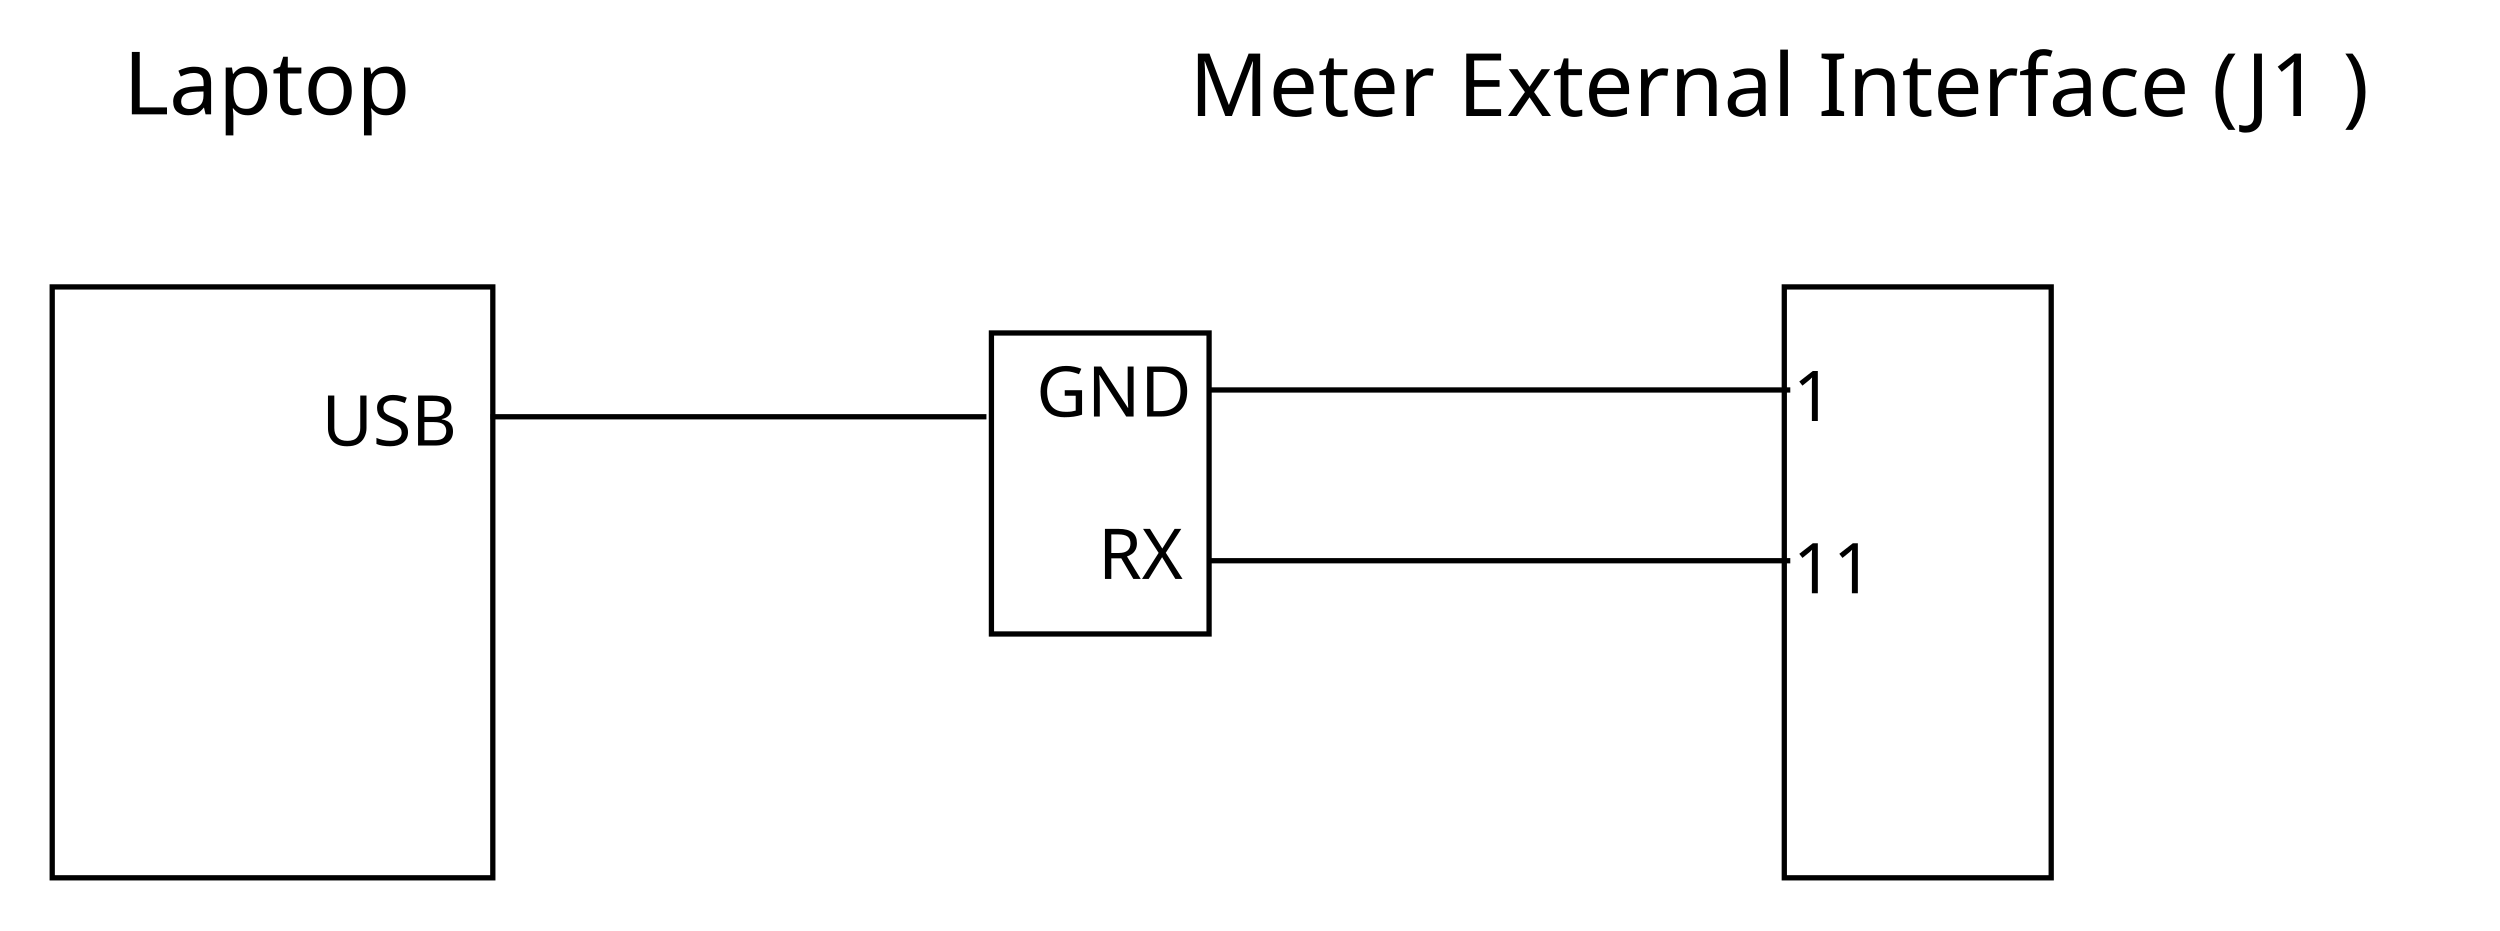
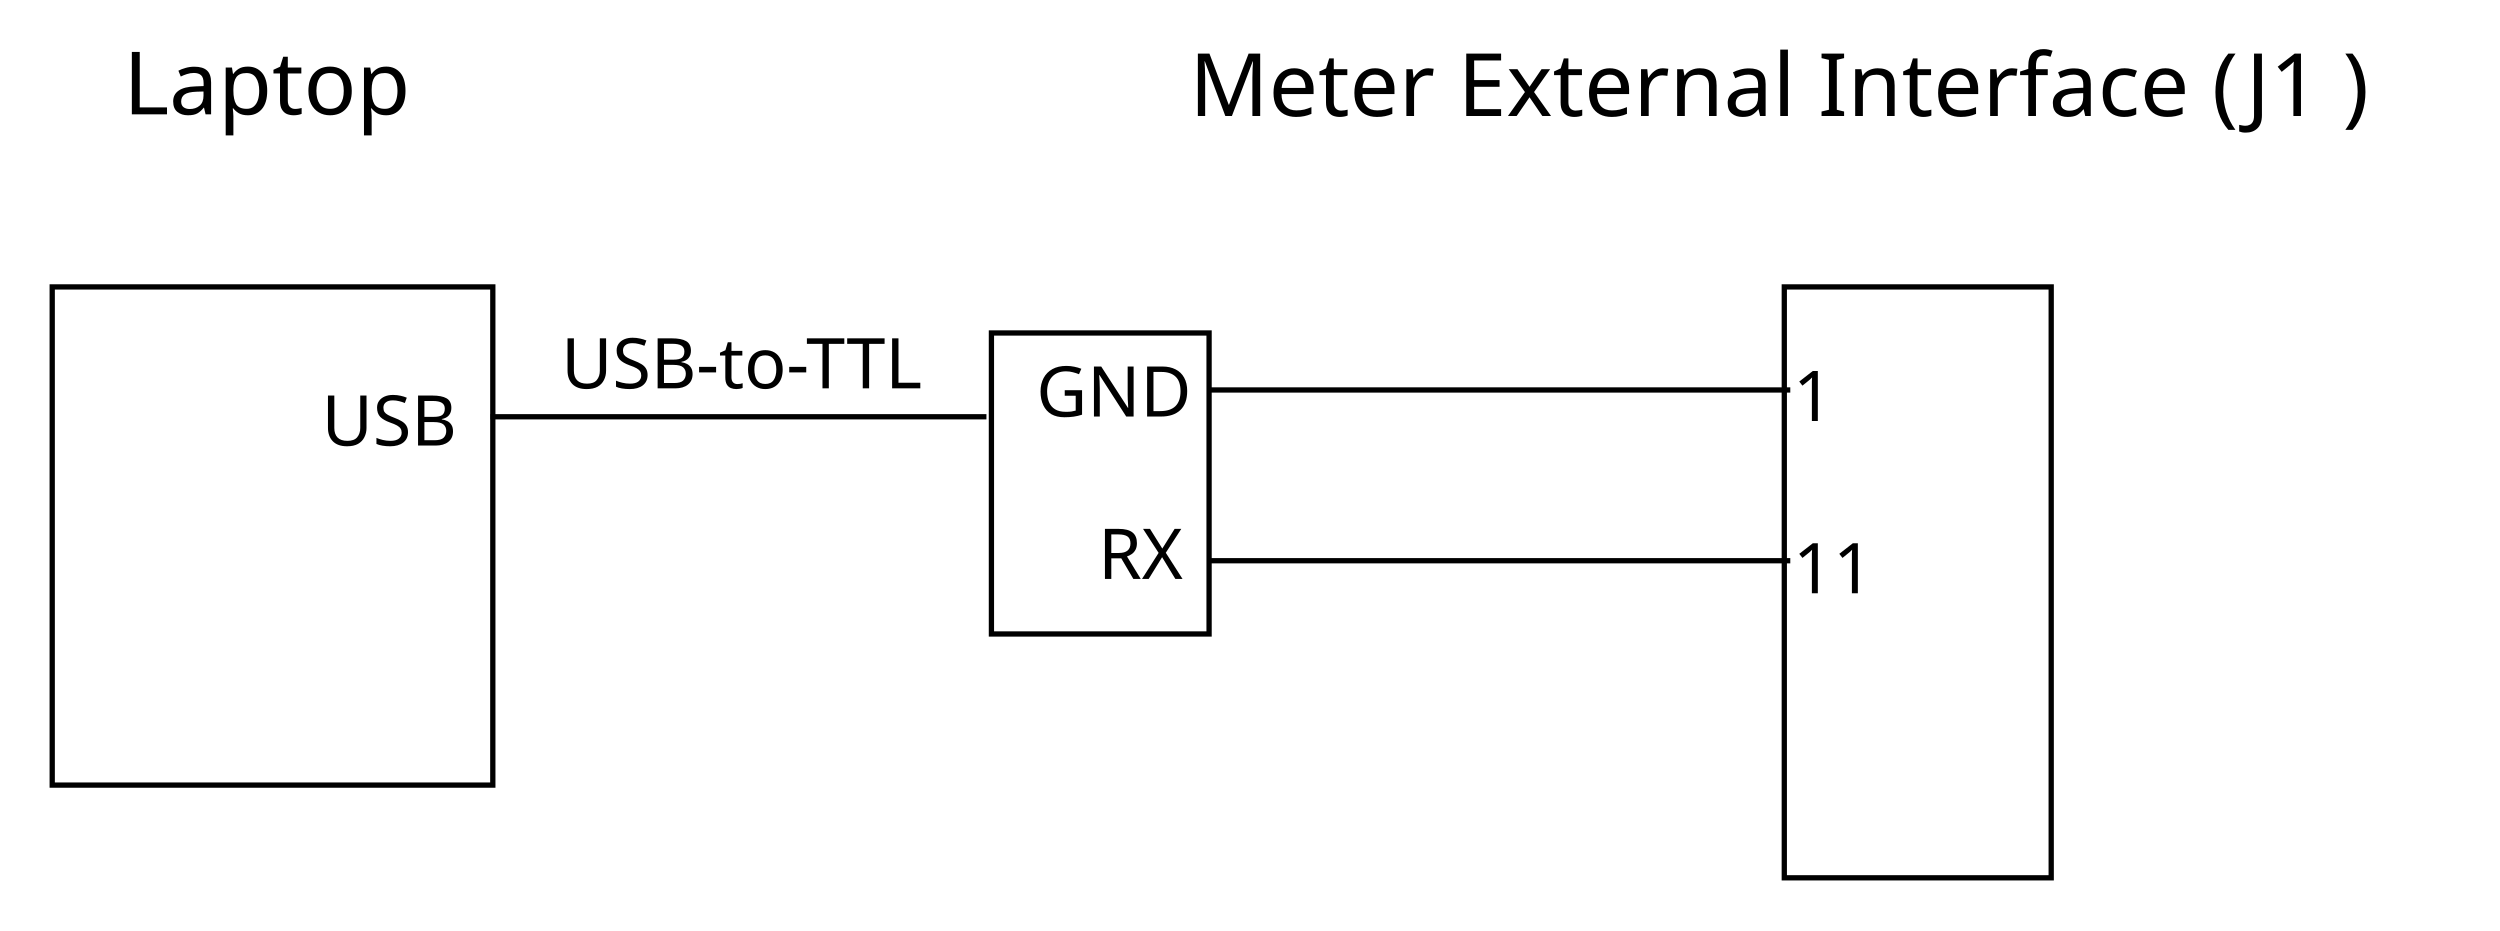
<svg xmlns="http://www.w3.org/2000/svg" width="100.846mm" height="37.516mm" viewBox="0 0 100.846 37.516" version="1.1" id="svg1">
  <defs id="defs1" />
  <g id="layer1" transform="translate(-43.83268,-43.60826)">
    <rect style="fill:none;stroke:#000000;stroke-width:0.213;stroke-dasharray:none" id="rect1" width="10.767" height="23.836" x="115.808" y="55.182" />
    <text xml:space="preserve" style="font-style:normal;font-variant:normal;font-weight:normal;font-stretch:normal;font-size:13.333px;line-height:1;font-family:sans-serif;-inkscape-font-specification:sans-serif;font-variant-ligatures:normal;font-variant-position:normal;font-variant-caps:normal;font-variant-numeric:normal;font-variant-alternates:normal;font-variant-east-asian:normal;font-feature-settings:normal;font-variation-settings:normal;text-indent:0;text-align:center;text-decoration-line:none;text-decoration-style:solid;text-decoration-color:#000000;letter-spacing:0px;word-spacing:0px;text-transform:none;writing-mode:lr-tb;direction:ltr;text-orientation:mixed;dominant-baseline:auto;baseline-shift:baseline;text-anchor:start;white-space:normal;shape-padding:0;shape-margin:0;inline-size:0;opacity:1;vector-effect:none;fill:#000000;fill-opacity:1;stroke:none;stroke-width:0.983;stroke-linecap:butt;stroke-linejoin:miter;stroke-miterlimit:4;stroke-dasharray:none;stroke-dashoffset:0;stroke-opacity:1;-inkscape-stroke:none;stop-color:#000000;stop-opacity:1" x="395.017" y="357.64" id="text1" transform="matrix(0.2645833,0,0,0.2645833,-12.70482,-46.33715)">
      <tspan id="tspan1" x="395.017" y="357.64" style="font-size:13.333px">Meter External Interface (J1 )</tspan>
    </text>
    <text xml:space="preserve" style="font-style:normal;font-variant:normal;font-weight:normal;font-stretch:normal;font-size:10.667px;line-height:1;font-family:sans-serif;-inkscape-font-specification:sans-serif;font-variant-ligatures:normal;font-variant-position:normal;font-variant-caps:normal;font-variant-numeric:normal;font-variant-alternates:normal;font-variant-east-asian:normal;font-feature-settings:normal;font-variation-settings:normal;text-indent:0;text-align:center;text-decoration-line:none;text-decoration-style:solid;text-decoration-color:#000000;letter-spacing:0px;word-spacing:0px;text-transform:none;writing-mode:lr-tb;direction:ltr;text-orientation:mixed;dominant-baseline:auto;baseline-shift:baseline;text-anchor:start;white-space:normal;shape-padding:0;shape-margin:0;inline-size:0;opacity:1;vector-effect:none;fill:#000000;fill-opacity:1;stroke:none;stroke-width:0.983;stroke-linecap:butt;stroke-linejoin:miter;stroke-miterlimit:4;stroke-dasharray:none;stroke-dashoffset:0;stroke-opacity:1;-inkscape-stroke:none;stop-color:#000000;stop-opacity:1" x="441.03" y="217.006" id="text2" transform="matrix(0.2645833,0,0,0.2645833,-0.5291667,3.175)">
      <tspan id="tspan2" x="441.03" y="217.006">1</tspan>
    </text>
    <text xml:space="preserve" style="font-style:normal;font-variant:normal;font-weight:normal;font-stretch:normal;font-size:10.667px;line-height:1;font-family:sans-serif;-inkscape-font-specification:sans-serif;font-variant-ligatures:normal;font-variant-position:normal;font-variant-caps:normal;font-variant-numeric:normal;font-variant-alternates:normal;font-variant-east-asian:normal;font-feature-settings:normal;font-variation-settings:normal;text-indent:0;text-align:center;text-decoration-line:none;text-decoration-style:solid;text-decoration-color:#000000;letter-spacing:0px;word-spacing:0px;text-transform:none;writing-mode:lr-tb;direction:ltr;text-orientation:mixed;dominant-baseline:auto;baseline-shift:baseline;text-anchor:start;white-space:normal;shape-padding:0;shape-margin:0;inline-size:0;opacity:1;vector-effect:none;fill:#000000;fill-opacity:1;stroke:none;stroke-width:0.983;stroke-linecap:butt;stroke-linejoin:miter;stroke-miterlimit:4;stroke-dasharray:none;stroke-dashoffset:0;stroke-opacity:1;-inkscape-stroke:none;stop-color:#000000;stop-opacity:1" x="444.799" y="239.271" id="text3" transform="matrix(0.2645833,0,0,0.2645833,-1.526393,4.233333)">
      <tspan id="tspan3" x="444.799" y="239.271">11</tspan>
    </text>
    <path style="fill:none;stroke:#000000;stroke-width:0.213;stroke-dasharray:none" d="M 116.05,59.339 H 92.541" id="path3" />
    <path style="fill:none;stroke:#000000;stroke-width:0.213;stroke-dasharray:none" d="M 116.05,66.227 H 92.666" id="path4" />
-     <rect style="fill:none;stroke:#000000;stroke-width:0.213;stroke-dasharray:none" id="rect4" width="17.773" height="23.836" x="45.939" y="55.182" />
+     <rect style="fill:none;stroke:#000000;stroke-width:0.213;stroke-dasharray:none" id="rect4" width="17.773" height="20.096" x="45.939" y="55.182" />
    <text xml:space="preserve" style="font-style:normal;font-variant:normal;font-weight:normal;font-stretch:normal;font-size:13.333px;line-height:1;font-family:sans-serif;-inkscape-font-specification:sans-serif;font-variant-ligatures:normal;font-variant-position:normal;font-variant-caps:normal;font-variant-numeric:normal;font-variant-alternates:normal;font-variant-east-asian:normal;font-feature-settings:normal;font-variation-settings:normal;text-indent:0;text-align:center;text-decoration-line:none;text-decoration-style:solid;text-decoration-color:#000000;letter-spacing:0px;word-spacing:0px;text-transform:none;writing-mode:lr-tb;direction:ltr;text-orientation:mixed;dominant-baseline:auto;baseline-shift:baseline;text-anchor:start;white-space:normal;shape-padding:0;shape-margin:0;inline-size:0;opacity:1;vector-effect:none;fill:#000000;fill-opacity:1;stroke:none;stroke-width:0.983;stroke-linecap:butt;stroke-linejoin:miter;stroke-miterlimit:4;stroke-dasharray:none;stroke-dashoffset:0;stroke-opacity:1;-inkscape-stroke:none;stop-color:#000000;stop-opacity:1" x="191.901" y="235.267" id="text4" transform="matrix(0.2645833,0,0,0.2645833,-1.966055,-14.02714)">
      <tspan id="tspan4" x="191.901" y="235.267" style="font-size:13.333px">Laptop</tspan>
    </text>
    <text xml:space="preserve" style="font-style:normal;font-variant:normal;font-weight:normal;font-stretch:normal;font-size:10.667px;line-height:1;font-family:sans-serif;-inkscape-font-specification:sans-serif;font-variant-ligatures:normal;font-variant-position:normal;font-variant-caps:normal;font-variant-numeric:normal;font-variant-alternates:normal;font-variant-east-asian:normal;font-feature-settings:normal;font-variation-settings:normal;text-indent:0;text-align:center;text-decoration-line:none;text-decoration-style:solid;text-decoration-color:#000000;letter-spacing:0px;word-spacing:0px;text-transform:none;writing-mode:lr-tb;direction:ltr;text-orientation:mixed;dominant-baseline:auto;baseline-shift:baseline;text-anchor:start;white-space:normal;shape-padding:0;shape-margin:0;inline-size:0;opacity:1;vector-effect:none;fill:#000000;fill-opacity:1;stroke:none;stroke-width:0.983;stroke-linecap:butt;stroke-linejoin:miter;stroke-miterlimit:4;stroke-dasharray:none;stroke-dashoffset:0;stroke-opacity:1;-inkscape-stroke:none;stop-color:#000000;stop-opacity:1" x="211.421" y="229.726" id="text5" transform="matrix(0.2645833,0,0,0.2645833,0.871508,0.7995662)">
      <tspan id="tspan5" x="211.421" y="229.726" style="font-size:10.667px">USB</tspan>
    </text>
    <rect style="fill:none;stroke:#000000;stroke-width:0.213;stroke-dasharray:none" id="rect5" width="8.78" height="12.142" x="83.825" y="57.04" />
    <text xml:space="preserve" style="font-style:normal;font-variant:normal;font-weight:normal;font-stretch:normal;font-size:10.667px;line-height:1;font-family:sans-serif;-inkscape-font-specification:sans-serif;font-variant-ligatures:normal;font-variant-position:normal;font-variant-caps:normal;font-variant-numeric:normal;font-variant-alternates:normal;font-variant-east-asian:normal;font-feature-settings:normal;font-variation-settings:normal;text-indent:0;text-align:center;text-decoration-line:none;text-decoration-style:solid;text-decoration-color:#000000;letter-spacing:0px;word-spacing:0px;text-transform:none;writing-mode:lr-tb;direction:ltr;text-orientation:mixed;dominant-baseline:auto;baseline-shift:baseline;text-anchor:start;white-space:normal;shape-padding:0;shape-margin:0;inline-size:0;opacity:1;vector-effect:none;fill:#000000;fill-opacity:1;stroke:none;stroke-width:0.983;stroke-linecap:butt;stroke-linejoin:miter;stroke-miterlimit:4;stroke-dasharray:none;stroke-dashoffset:0;stroke-opacity:1;-inkscape-stroke:none;stop-color:#000000;stop-opacity:1" x="323.037" y="321.464" id="text6" transform="matrix(0.2645833,0,0,0.2645833,2.661936,-18.09403)">
      <tspan id="tspan6" x="323.037" y="321.464" style="font-size:10.667px">RX</tspan>
    </text>
    <text xml:space="preserve" style="font-style:normal;font-variant:normal;font-weight:normal;font-stretch:normal;font-size:10.667px;line-height:1;font-family:sans-serif;-inkscape-font-specification:sans-serif;font-variant-ligatures:normal;font-variant-position:normal;font-variant-caps:normal;font-variant-numeric:normal;font-variant-alternates:normal;font-variant-east-asian:normal;font-feature-settings:normal;font-variation-settings:normal;text-indent:0;text-align:center;text-decoration-line:none;text-decoration-style:solid;text-decoration-color:#000000;letter-spacing:0px;word-spacing:0px;text-transform:none;writing-mode:lr-tb;direction:ltr;text-orientation:mixed;dominant-baseline:auto;baseline-shift:baseline;text-anchor:start;white-space:normal;shape-padding:0;shape-margin:0;inline-size:0;opacity:1;vector-effect:none;fill:#000000;fill-opacity:1;stroke:none;stroke-width:0.983;stroke-linecap:butt;stroke-linejoin:miter;stroke-miterlimit:4;stroke-dasharray:none;stroke-dashoffset:0;stroke-opacity:1;-inkscape-stroke:none;stop-color:#000000;stop-opacity:1" x="323.037" y="321.464" id="text7" transform="matrix(0.2645833,0,0,0.2645833,0.1635454,-24.64361)">
      <tspan id="tspan7" x="323.037" y="321.464" style="font-size:10.667px">GND</tspan>
    </text>
    <path style="fill:none;stroke:#000000;stroke-width:0.213;stroke-dasharray:none" d="M 63.62,60.42 H 83.624" id="path7" />
+     <text xml:space="preserve" style="font-style:normal;font-variant:normal;font-weight:normal;font-stretch:normal;font-size:10.667px;line-height:1;font-family:sans-serif;-inkscape-font-specification:sans-serif;font-variant-ligatures:normal;font-variant-position:normal;font-variant-caps:normal;font-variant-numeric:normal;font-variant-alternates:normal;font-variant-east-asian:normal;font-feature-settings:normal;font-variation-settings:normal;text-indent:0;text-align:center;text-decoration-line:none;text-decoration-style:solid;text-decoration-color:#000000;letter-spacing:0px;word-spacing:0px;text-transform:none;writing-mode:lr-tb;direction:ltr;text-orientation:mixed;dominant-baseline:auto;baseline-shift:baseline;text-anchor:start;white-space:normal;shape-padding:0;shape-margin:0;inline-size:0;opacity:1;vector-effect:none;fill:#000000;fill-opacity:1;stroke:none;stroke-width:0.983;stroke-linecap:butt;stroke-linejoin:miter;stroke-miterlimit:4;stroke-dasharray:none;stroke-dashoffset:0;stroke-opacity:1;-inkscape-stroke:none;stop-color:#000000;stop-opacity:1" x="122.384" y="116.56" id="text8" transform="matrix(0.2645833,0,0,0.2645833,34.09392,28.43471)">
+       <tspan id="tspan8" x="122.384" y="116.56" style="font-size:10.667px">USB-to-TTL</tspan>
+     </text>
  </g>
</svg>
